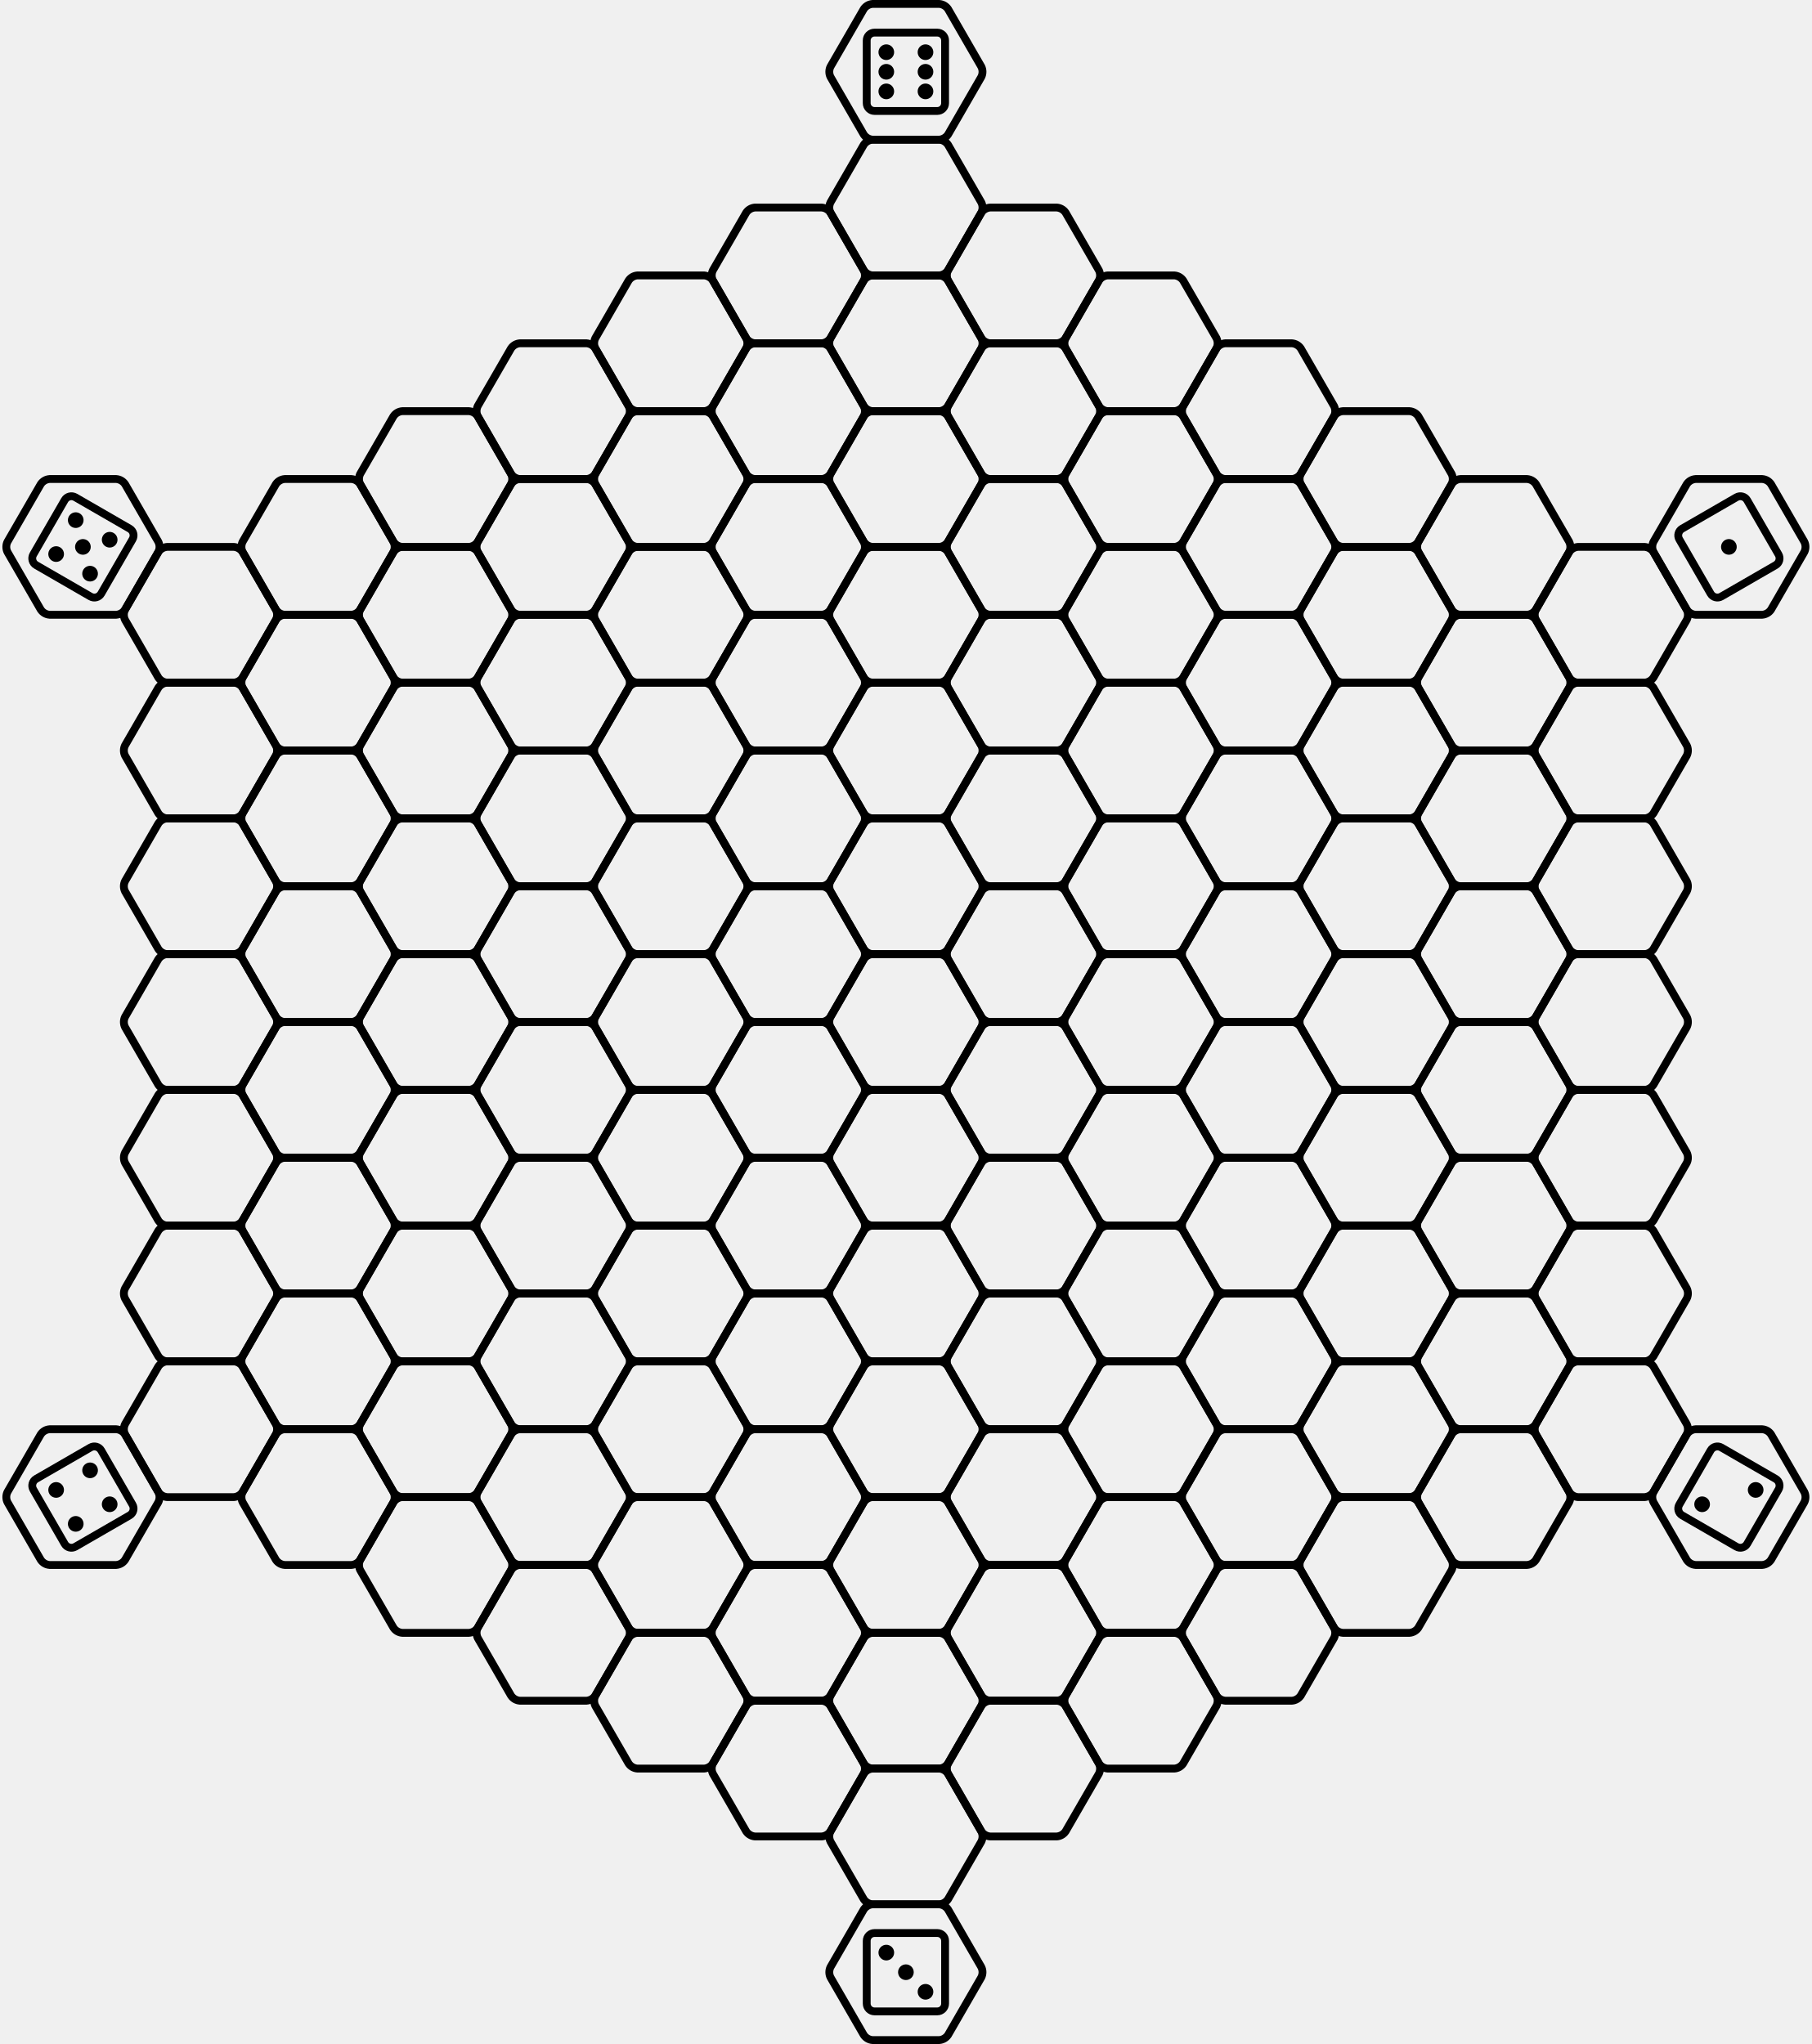
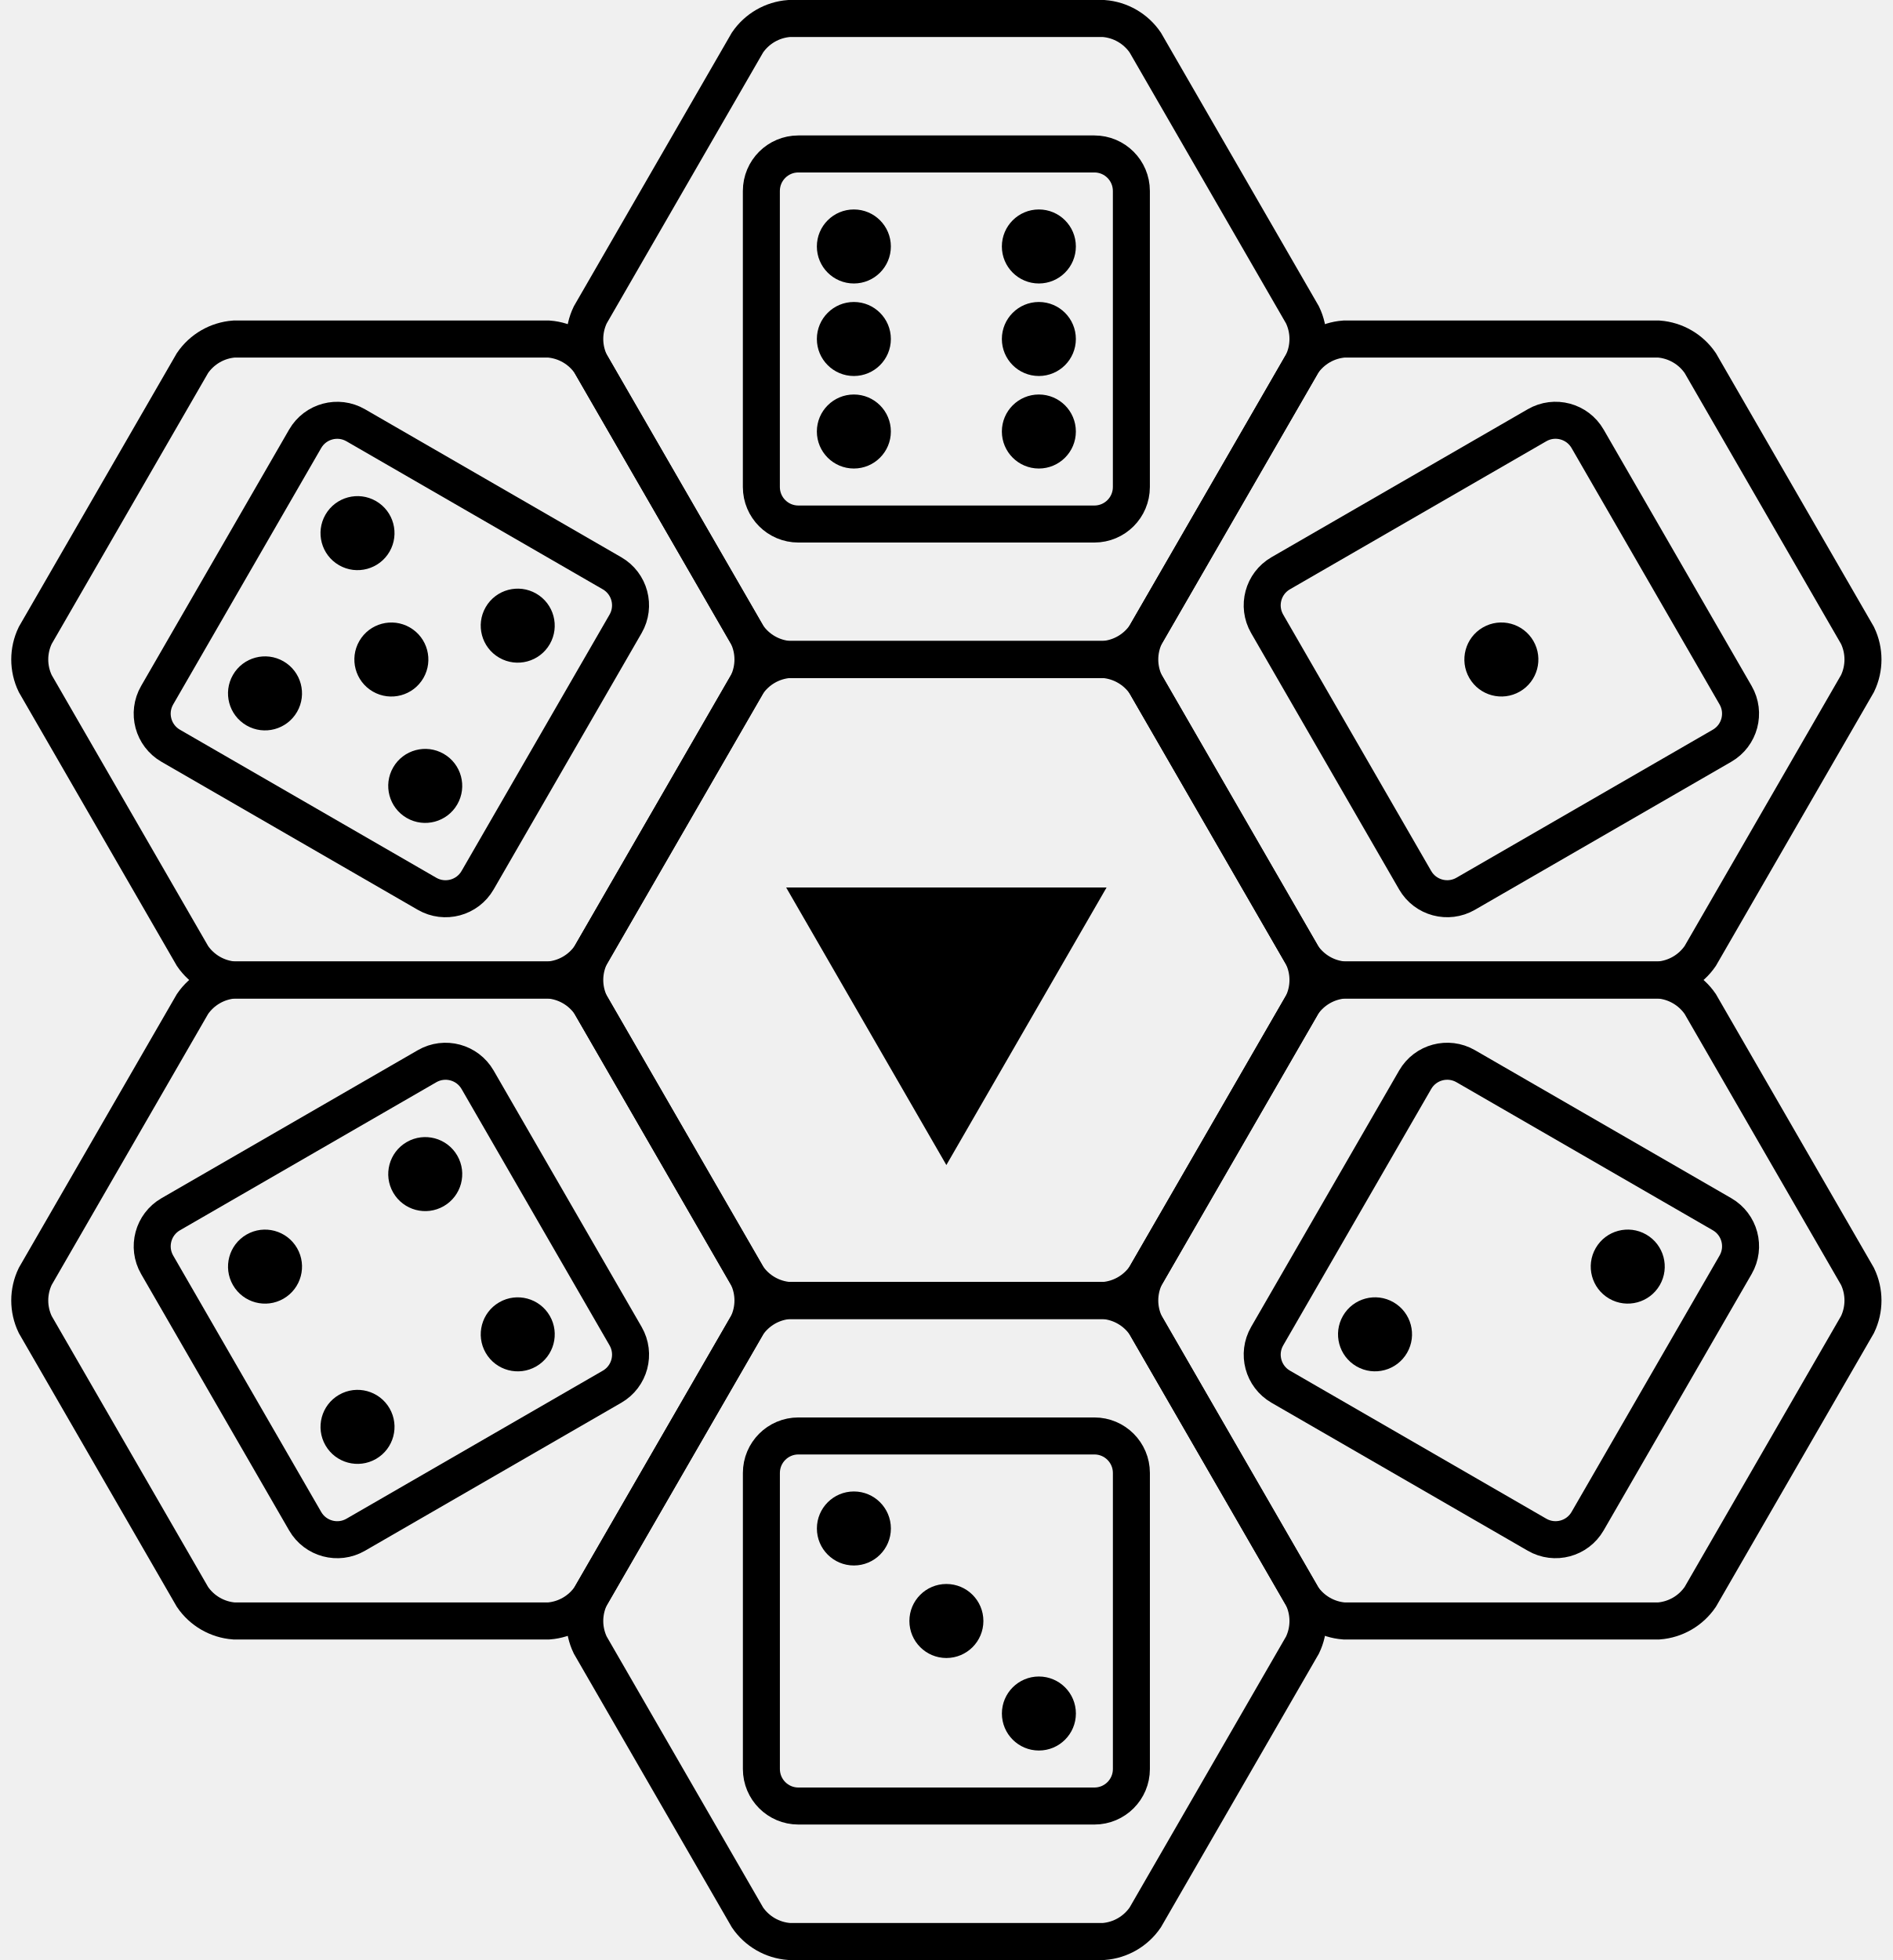
- <svg xmlns="http://www.w3.org/2000/svg" viewBox="0 0 231.155 260.808">
+ <svg xmlns="http://www.w3.org/2000/svg" viewBox="0 0 51.155 52.962">
  <defs>
-     <path d="M125.202,129.754 A1.5,1.5,0,0,1,125.202,131.053 L120.952,138.415 A1.5,1.5,0,0,1,119.827,139.064 L111.327,139.064 A1.5,1.5,0,0,1,110.202,138.415 L105.952,131.053 A1.5,1.5,0,0,1,105.952,129.754 L110.202,122.393 A1.5,1.5,0,0,1,111.327,121.744 L119.827,121.744 A1.5,1.5,0,0,1,120.952,122.393 z" fill="none" id="hexagon" stroke="black" stroke-width="1" />
-     <path d="M115.577,135.404 L111.247,127.904 L119.907,127.904 z" fill="black" id="triangle" stroke="none" />
-     <path d="M115.577,135.254 L111.377,127.979 L119.778,127.979 z" fill="white" id="triangle_hollow_interior" stroke="none" />
+     <path d="M35.202,25.831 A1.5,1.5,0,0,1,35.202,27.13 L30.952,34.491 A1.5,1.5,0,0,1,29.827,35.141 L21.327,35.141 A1.5,1.5,0,0,1,20.202,34.491 L15.952,27.13 A1.5,1.5,0,0,1,15.952,25.831 L20.202,18.47 A1.5,1.5,0,0,1,21.327,17.821 L29.827,17.821 A1.5,1.5,0,0,1,30.952,18.47 z" fill="none" id="hexagon" stroke="black" stroke-width="1" />
+     <path d="M25.577,31.481 L21.247,23.981 L29.907,23.981 z" fill="black" id="triangle" stroke="none" />
+     <path d="M25.577,31.331 L21.377,24.056 L29.778,24.056 z" fill="white" id="triangle_hollow_interior" stroke="none" />
    <g id="board_cell">
      <use href="#hexagon" />
+       <use href="#triangle" />
    </g>
-     <rect fill="none" height="10" id="dice_outline" rx="1" stroke="black" stroke-width="1" width="10" x="110.577" y="125.404" />
-     <circle cx="115.577" cy="130.404" fill="black" id="pip" r="1" stroke="none" />
+     <rect fill="none" height="10" id="dice_outline" rx="1" stroke="black" stroke-width="1" width="10" x="20.577" y="21.481" />
+     <circle cx="25.577" cy="26.481" fill="black" id="pip" r="1" stroke="none" />
    <use href="#pip" id="centre_pip" />
    <use href="#pip" id="top_left_pip" x="-2.5" y="-2.5" />
    <use href="#pip" id="top_right_pip" x="2.5" y="-2.5" />
    <use href="#pip" id="bottom_left_pip" x="-2.5" y="2.5" />
    <use href="#pip" id="bottom_right_pip" x="2.5" y="2.5" />
    <use href="#pip" id="centre_left_pip" x="-2.5" />
    <use href="#pip" id="centre_right_pip" x="2.5" />
    <g id="dice_with_pips_1">
      <use href="#dice_outline" />
      <use href="#centre_pip" />
    </g>
    <g id="dice_with_pips_2">
      <use href="#dice_outline" />
      <use href="#top_left_pip" />
      <use href="#bottom_right_pip" />
    </g>
    <g id="dice_with_pips_3">
      <use href="#dice_outline" />
      <use href="#top_left_pip" />
      <use href="#centre_pip" />
      <use href="#bottom_right_pip" />
    </g>
    <g id="dice_with_pips_4">
      <use href="#dice_outline" />
      <use href="#top_left_pip" />
      <use href="#top_right_pip" />
      <use href="#bottom_left_pip" />
      <use href="#bottom_right_pip" />
    </g>
    <g id="dice_with_pips_5">
      <use href="#dice_outline" />
      <use href="#centre_pip" />
      <use href="#top_left_pip" />
      <use href="#top_right_pip" />
      <use href="#bottom_left_pip" />
      <use href="#bottom_right_pip" />
    </g>
    <g id="dice_with_pips_6">
      <use href="#dice_outline" />
      <use href="#top_left_pip" />
      <use href="#top_right_pip" />
      <use href="#bottom_left_pip" />
      <use href="#bottom_right_pip" />
      <use href="#centre_left_pip" />
      <use href="#centre_right_pip" />
    </g>
    <g id="direction_hexagon_1">
      <use href="#hexagon" />
-       <use href="#dice_with_pips_1" transform="rotate(60,115.5774,130.4038)" />
+       <use href="#dice_with_pips_1" transform="rotate(60,25.57735,26.48076)" />
    </g>
    <g id="direction_hexagon_2">
      <use href="#hexagon" />
-       <use href="#dice_with_pips_2" transform="rotate(120,115.5774,130.4038)" />
+       <use href="#dice_with_pips_2" transform="rotate(120,25.57735,26.48076)" />
    </g>
    <g id="direction_hexagon_3">
      <use href="#hexagon" />
-       <use href="#dice_with_pips_3" transform="rotate(180,115.5774,130.4038)" />
+       <use href="#dice_with_pips_3" transform="rotate(180,25.57735,26.48076)" />
    </g>
    <g id="direction_hexagon_4">
      <use href="#hexagon" />
-       <use href="#dice_with_pips_4" transform="rotate(240,115.5774,130.4038)" />
+       <use href="#dice_with_pips_4" transform="rotate(240,25.57735,26.48076)" />
    </g>
    <g id="direction_hexagon_5">
      <use href="#hexagon" />
-       <use href="#dice_with_pips_5" transform="rotate(300,115.5774,130.4038)" />
+       <use href="#dice_with_pips_5" transform="rotate(300,25.57735,26.48076)" />
    </g>
    <g id="direction_hexagon_6">
      <use href="#hexagon" />
-       <use href="#dice_with_pips_6" transform="rotate(360,115.5774,130.4038)" />
+       <use href="#dice_with_pips_6" transform="rotate(360,25.57735,26.48076)" />
    </g>
  </defs>
-   <rect fill="none" height="260.808" width="231.155" />
-   <use href="#direction_hexagon_1" x="105" y="-60.622" />
-   <use href="#direction_hexagon_2" x="105" y="60.622" />
-   <use href="#direction_hexagon_3" x="0" y="121.244" />
-   <use href="#direction_hexagon_4" x="-105" y="60.622" />
-   <use href="#direction_hexagon_5" x="-105" y="-60.622" />
-   <use href="#direction_hexagon_6" x="-0" y="-121.244" />
+   <rect fill="none" height="52.962" width="51.155" />
+   <use href="#direction_hexagon_1" x="15" y="-8.66" />
+   <use href="#direction_hexagon_2" x="15" y="8.66" />
+   <use href="#direction_hexagon_3" x="0" y="17.321" />
+   <use href="#direction_hexagon_4" x="-15" y="8.66" />
+   <use href="#direction_hexagon_5" x="-15" y="-8.66" />
+   <use href="#direction_hexagon_6" x="-0" y="-17.321" />
  <use href="#board_cell" />
-   <use href="#board_cell" x="15" y="8.66" />
-   <use href="#board_cell" x="0" y="17.321" />
-   <use href="#board_cell" x="-15" y="8.66" />
-   <use href="#board_cell" x="-15" y="-8.66" />
-   <use href="#board_cell" x="-0" y="-17.321" />
-   <use href="#board_cell" x="15" y="-8.66" />
-   <use href="#board_cell" x="30" y="17.321" />
-   <use href="#board_cell" x="15" y="25.981" />
-   <use href="#board_cell" x="0" y="34.641" />
-   <use href="#board_cell" x="-15" y="25.981" />
-   <use href="#board_cell" x="-30" y="17.321" />
-   <use href="#board_cell" x="-30" y="0" />
-   <use href="#board_cell" x="-30" y="-17.321" />
-   <use href="#board_cell" x="-15" y="-25.981" />
-   <use href="#board_cell" x="-0" y="-34.641" />
-   <use href="#board_cell" x="15" y="-25.981" />
-   <use href="#board_cell" x="30" y="-17.321" />
-   <use href="#board_cell" x="30" y="-0" />
-   <use href="#board_cell" x="45" y="25.981" />
-   <use href="#board_cell" x="30" y="34.641" />
-   <use href="#board_cell" x="15" y="43.301" />
-   <use href="#board_cell" x="0" y="51.962" />
-   <use href="#board_cell" x="-15" y="43.301" />
-   <use href="#board_cell" x="-30" y="34.641" />
-   <use href="#board_cell" x="-45" y="25.981" />
-   <use href="#board_cell" x="-45" y="8.66" />
-   <use href="#board_cell" x="-45" y="-8.66" />
-   <use href="#board_cell" x="-45" y="-25.981" />
-   <use href="#board_cell" x="-30" y="-34.641" />
-   <use href="#board_cell" x="-15" y="-43.301" />
-   <use href="#board_cell" x="-0" y="-51.962" />
-   <use href="#board_cell" x="15" y="-43.301" />
-   <use href="#board_cell" x="30" y="-34.641" />
-   <use href="#board_cell" x="45" y="-25.981" />
-   <use href="#board_cell" x="45" y="-8.66" />
-   <use href="#board_cell" x="45" y="8.66" />
-   <use href="#board_cell" x="60" y="34.641" />
-   <use href="#board_cell" x="45" y="43.301" />
-   <use href="#board_cell" x="30" y="51.962" />
-   <use href="#board_cell" x="15" y="60.622" />
-   <use href="#board_cell" x="0" y="69.282" />
-   <use href="#board_cell" x="-15" y="60.622" />
-   <use href="#board_cell" x="-30" y="51.962" />
-   <use href="#board_cell" x="-45" y="43.301" />
-   <use href="#board_cell" x="-60" y="34.641" />
-   <use href="#board_cell" x="-60" y="17.321" />
-   <use href="#board_cell" x="-60" y="0" />
-   <use href="#board_cell" x="-60" y="-17.321" />
-   <use href="#board_cell" x="-60" y="-34.641" />
-   <use href="#board_cell" x="-45" y="-43.301" />
-   <use href="#board_cell" x="-30" y="-51.962" />
-   <use href="#board_cell" x="-15" y="-60.622" />
-   <use href="#board_cell" x="-0" y="-69.282" />
-   <use href="#board_cell" x="15" y="-60.622" />
-   <use href="#board_cell" x="30" y="-51.962" />
-   <use href="#board_cell" x="45" y="-43.301" />
-   <use href="#board_cell" x="60" y="-34.641" />
-   <use href="#board_cell" x="60" y="-17.321" />
-   <use href="#board_cell" x="60" y="-0" />
-   <use href="#board_cell" x="60" y="17.321" />
-   <use href="#board_cell" x="75" y="43.301" />
-   <use href="#board_cell" x="60" y="51.962" />
-   <use href="#board_cell" x="45" y="60.622" />
-   <use href="#board_cell" x="30" y="69.282" />
-   <use href="#board_cell" x="15" y="77.942" />
-   <use href="#board_cell" x="0" y="86.603" />
-   <use href="#board_cell" x="-15" y="77.942" />
-   <use href="#board_cell" x="-30" y="69.282" />
-   <use href="#board_cell" x="-45" y="60.622" />
-   <use href="#board_cell" x="-60" y="51.962" />
-   <use href="#board_cell" x="-75" y="43.301" />
-   <use href="#board_cell" x="-75" y="25.981" />
-   <use href="#board_cell" x="-75" y="8.66" />
-   <use href="#board_cell" x="-75" y="-8.66" />
-   <use href="#board_cell" x="-75" y="-25.981" />
-   <use href="#board_cell" x="-75" y="-43.301" />
-   <use href="#board_cell" x="-60" y="-51.962" />
-   <use href="#board_cell" x="-45" y="-60.622" />
-   <use href="#board_cell" x="-30" y="-69.282" />
-   <use href="#board_cell" x="-15" y="-77.942" />
-   <use href="#board_cell" x="-0" y="-86.603" />
-   <use href="#board_cell" x="15" y="-77.942" />
-   <use href="#board_cell" x="30" y="-69.282" />
-   <use href="#board_cell" x="45" y="-60.622" />
-   <use href="#board_cell" x="60" y="-51.962" />
-   <use href="#board_cell" x="75" y="-43.301" />
-   <use href="#board_cell" x="75" y="-25.981" />
-   <use href="#board_cell" x="75" y="-8.66" />
-   <use href="#board_cell" x="75" y="8.66" />
-   <use href="#board_cell" x="75" y="25.981" />
-   <use href="#board_cell" x="90" y="51.962" />
-   <use href="#board_cell" x="75" y="60.622" />
-   <use href="#board_cell" x="60" y="69.282" />
-   <use href="#board_cell" x="45" y="77.942" />
-   <use href="#board_cell" x="30" y="86.603" />
-   <use href="#board_cell" x="15" y="95.263" />
-   <use href="#board_cell" x="0" y="103.923" />
-   <use href="#board_cell" x="-15" y="95.263" />
-   <use href="#board_cell" x="-30" y="86.603" />
-   <use href="#board_cell" x="-45" y="77.942" />
-   <use href="#board_cell" x="-60" y="69.282" />
-   <use href="#board_cell" x="-75" y="60.622" />
-   <use href="#board_cell" x="-90" y="51.962" />
-   <use href="#board_cell" x="-90" y="34.641" />
-   <use href="#board_cell" x="-90" y="17.321" />
-   <use href="#board_cell" x="-90" y="0" />
-   <use href="#board_cell" x="-90" y="-17.321" />
-   <use href="#board_cell" x="-90" y="-34.641" />
-   <use href="#board_cell" x="-90" y="-51.962" />
-   <use href="#board_cell" x="-75" y="-60.622" />
-   <use href="#board_cell" x="-60" y="-69.282" />
-   <use href="#board_cell" x="-45" y="-77.942" />
-   <use href="#board_cell" x="-30" y="-86.603" />
-   <use href="#board_cell" x="-15" y="-95.263" />
-   <use href="#board_cell" x="-0" y="-103.923" />
-   <use href="#board_cell" x="15" y="-95.263" />
-   <use href="#board_cell" x="30" y="-86.603" />
-   <use href="#board_cell" x="45" y="-77.942" />
-   <use href="#board_cell" x="60" y="-69.282" />
-   <use href="#board_cell" x="75" y="-60.622" />
-   <use href="#board_cell" x="90" y="-51.962" />
-   <use href="#board_cell" x="90" y="-34.641" />
-   <use href="#board_cell" x="90" y="-17.321" />
-   <use href="#board_cell" x="90" y="-0" />
-   <use href="#board_cell" x="90" y="17.321" />
-   <use href="#board_cell" x="90" y="34.641" />
</svg>
